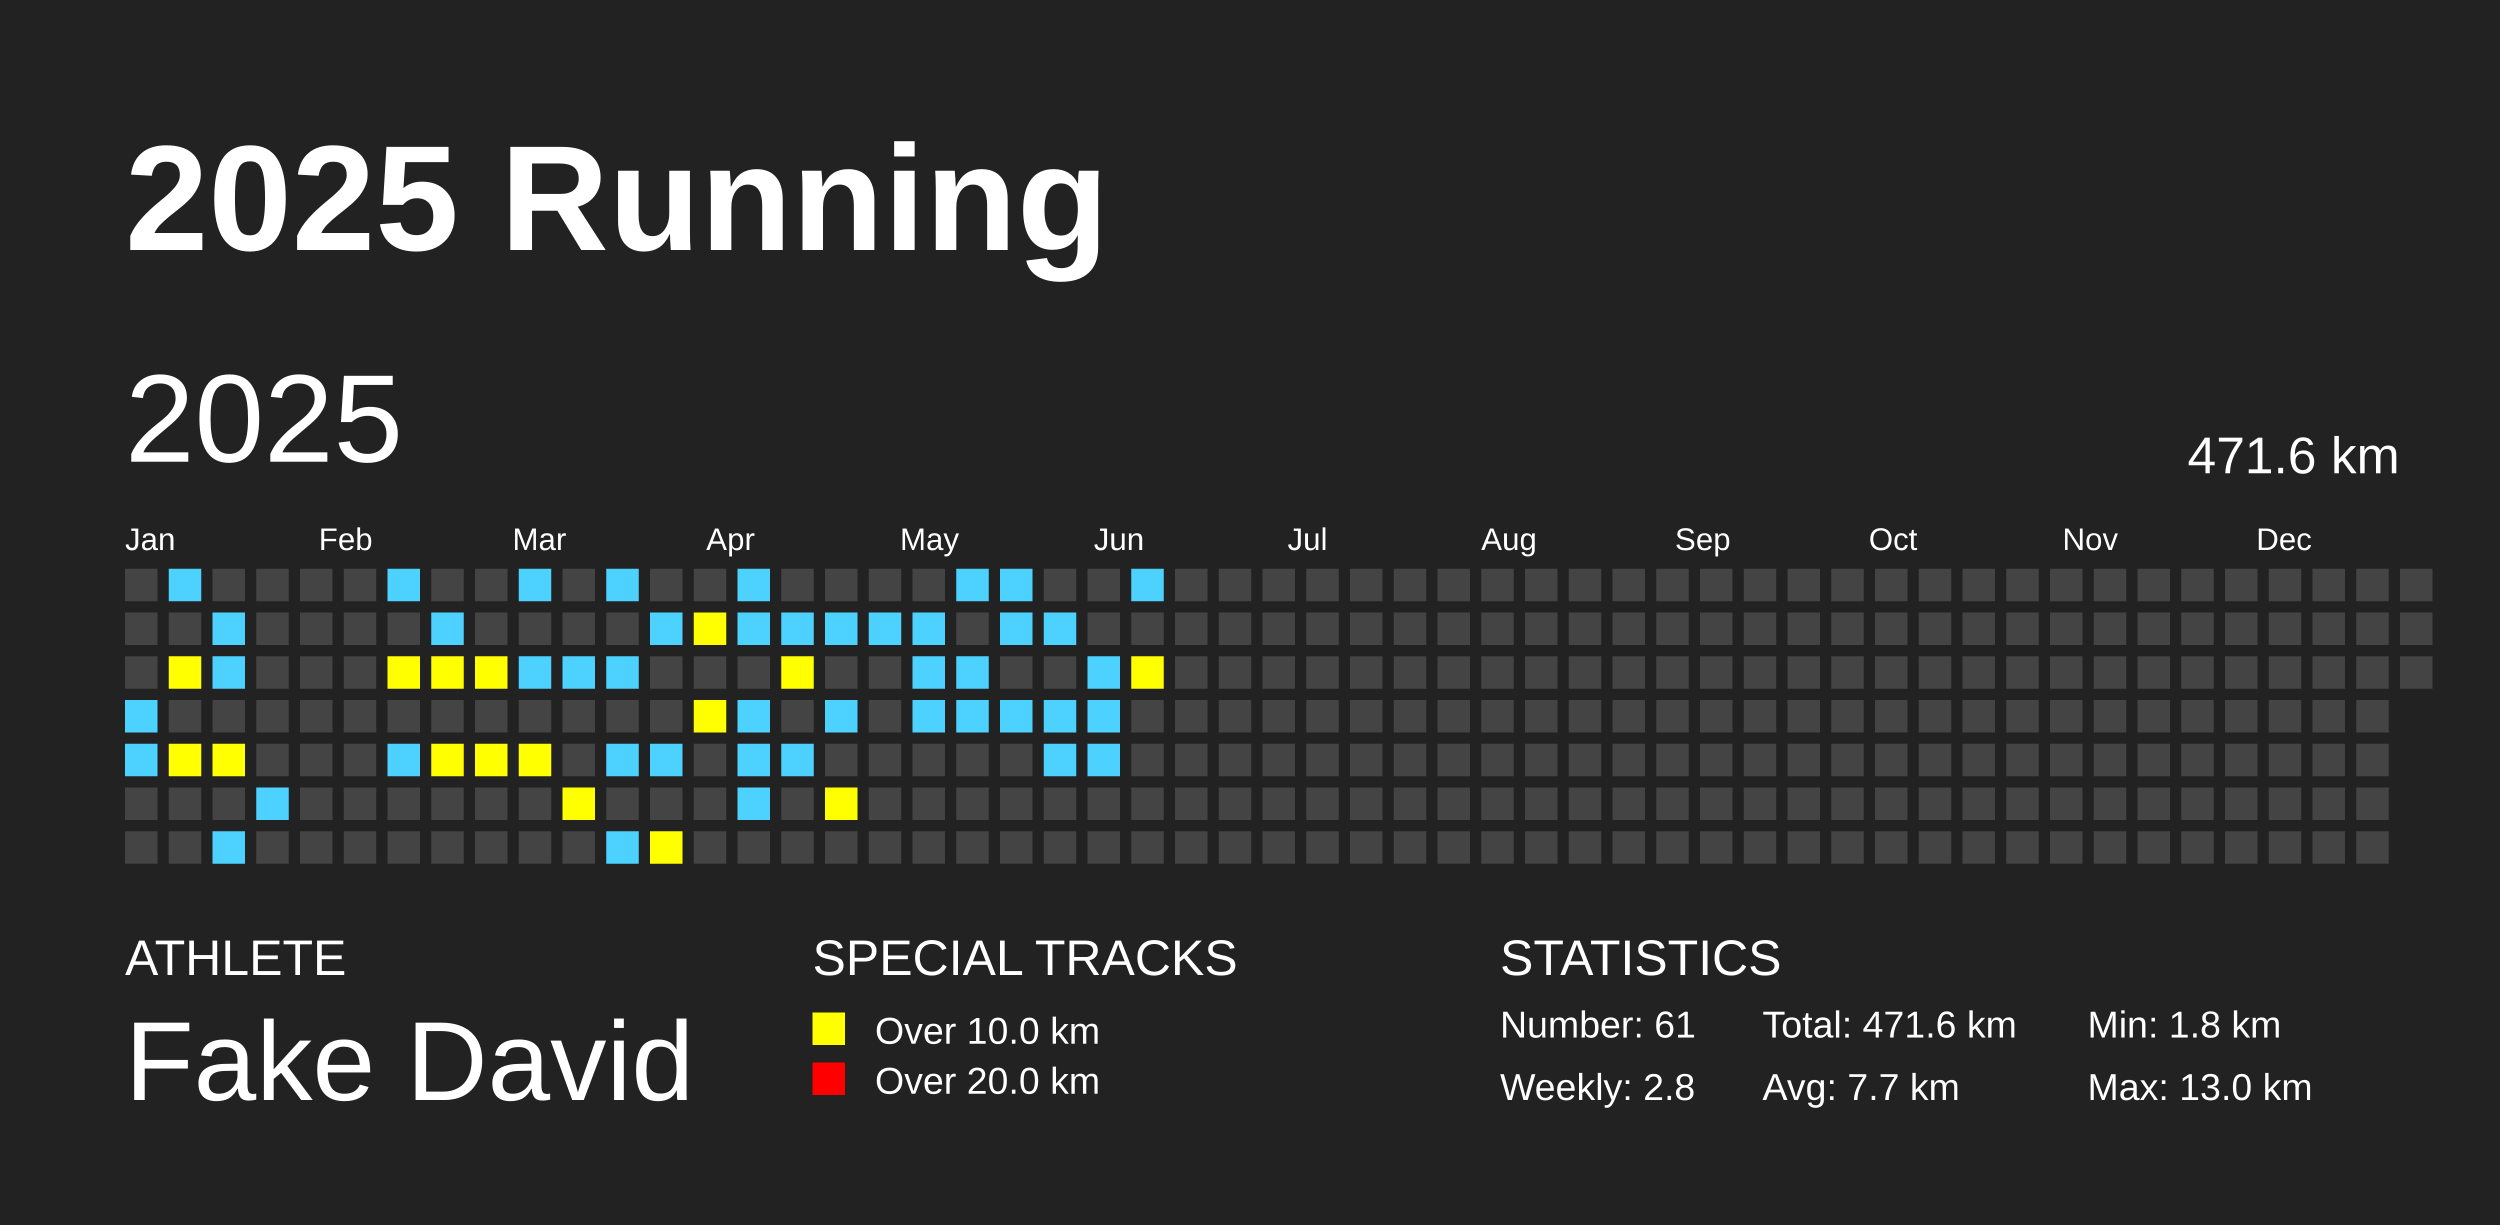
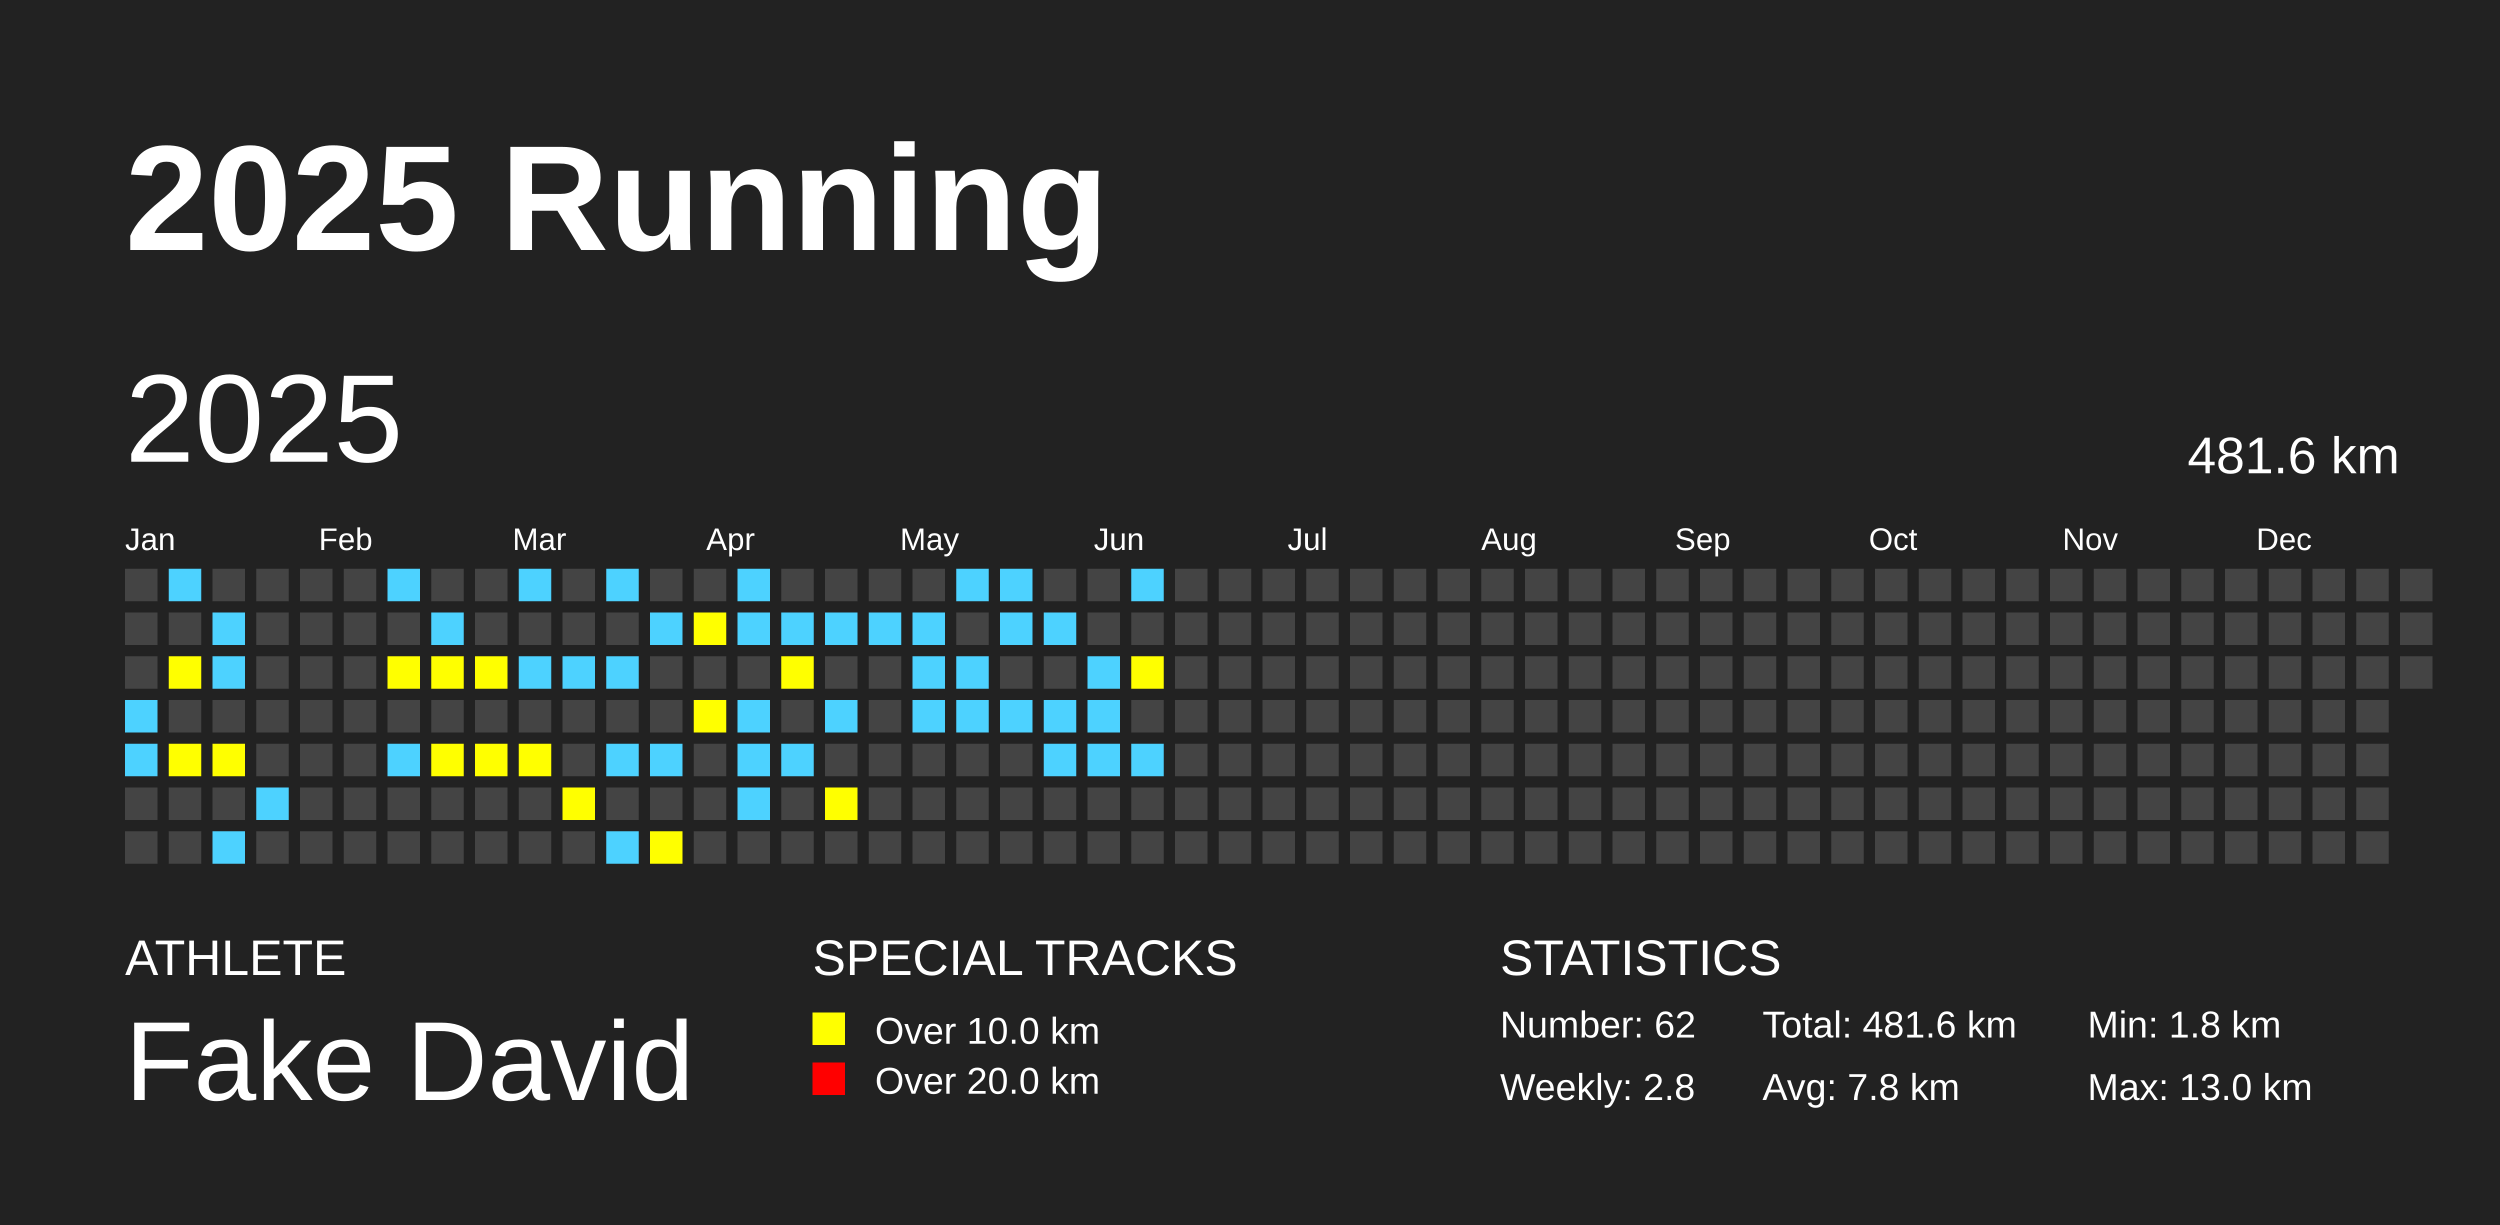
<svg xmlns="http://www.w3.org/2000/svg" baseProfile="full" height="98mm" version="1.1" viewBox="0,0,200,98" width="200mm">
  <defs />
  <rect fill="#222222" height="98" width="200" x="0" y="0" />
  <text fill="#FFFFFF" style="font-size:12px; font-family:Arial; font-weight:bold;" x="10" y="20">2025 Running</text>
  <text fill="#FFFFFF" style="font-size:4px; font-family:Arial" x="10" y="78">ATHLETE</text>
  <text fill="#FFFFFF" style="font-size:9px; font-family:Arial" x="10" y="88">Fake David</text>
  <text fill="#FFFFFF" style="font-size:4px; font-family:Arial" x="65" y="78">SPECIAL TRACKS</text>
  <rect fill="yellow" height="2.6" width="2.6" x="65" y="81" />
  <text fill="#FFFFFF" style="font-size:3px; font-family:Arial" x="70" y="83.5">Over 10.0 km</text>
  <rect fill="red" height="2.6" width="2.6" x="65" y="85" />
  <text fill="#FFFFFF" style="font-size:3px; font-family:Arial" x="70" y="87.5">Over 20.0 km</text>
  <text fill="#FFFFFF" style="font-size:4px; font-family:Arial" x="120" y="78">STATISTICS</text>
-   <text fill="#FFFFFF" style="font-size:3px; font-family:Arial" x="120" y="83">Number: 61</text>
+   <text fill="#FFFFFF" style="font-size:3px; font-family:Arial" x="120" y="83">Number: 62</text>
  <text fill="#FFFFFF" style="font-size:3px; font-family:Arial" x="120" y="88">Weekly: 2.8</text>
-   <text fill="#FFFFFF" style="font-size:3px; font-family:Arial" x="141" y="83">Total: 471.6 km</text>
-   <text fill="#FFFFFF" style="font-size:3px; font-family:Arial" x="141" y="88">Avg: 7.7 km</text>
+   <text fill="#FFFFFF" style="font-size:3px; font-family:Arial" x="141" y="83">Total: 481.6 km</text>
+   <text fill="#FFFFFF" style="font-size:3px; font-family:Arial" x="141" y="88">Avg: 7.8 km</text>
  <text fill="#FFFFFF" style="font-size:3px; font-family:Arial" x="167" y="83">Min: 1.8 km</text>
  <text fill="#FFFFFF" style="font-size:3px; font-family:Arial" x="167" y="88">Max: 13.0 km</text>
  <text dominant-baseline="hanging" fill="#FFFFFF" style="font-size:10.0px; font-family:Arial;" x="10" y="30">2025</text>
-   <text dominant-baseline="hanging" fill="#FFFFFF" style="font-size:4.125px; font-family:Arial;" x="175" y="35">471.6 km</text>
+   <text dominant-baseline="hanging" fill="#FFFFFF" style="font-size:4.125px; font-family:Arial;" x="175" y="35">481.6 km</text>
  <text fill="#FFFFFF" style="font-size:2.5px; font-family:Arial" x="10.0" y="44">Jan</text>
  <text fill="#FFFFFF" style="font-size:2.5px; font-family:Arial" x="25.5" y="44">Feb</text>
  <text fill="#FFFFFF" style="font-size:2.5px; font-family:Arial" x="41.0" y="44">Mar</text>
  <text fill="#FFFFFF" style="font-size:2.5px; font-family:Arial" x="56.5" y="44">Apr</text>
  <text fill="#FFFFFF" style="font-size:2.5px; font-family:Arial" x="72.0" y="44">May</text>
  <text fill="#FFFFFF" style="font-size:2.5px; font-family:Arial" x="87.5" y="44">Jun</text>
  <text fill="#FFFFFF" style="font-size:2.5px; font-family:Arial" x="103.0" y="44">Jul</text>
  <text fill="#FFFFFF" style="font-size:2.5px; font-family:Arial" x="118.5" y="44">Aug</text>
  <text fill="#FFFFFF" style="font-size:2.5px; font-family:Arial" x="134.0" y="44">Sep</text>
  <text fill="#FFFFFF" style="font-size:2.5px; font-family:Arial" x="149.5" y="44">Oct</text>
  <text fill="#FFFFFF" style="font-size:2.5px; font-family:Arial" x="165.0" y="44">Nov</text>
  <text fill="#FFFFFF" style="font-size:2.5px; font-family:Arial" x="180.5" y="44">Dec</text>
  <rect fill="#444444" height="2.6" width="2.6" x="10.0" y="45.5" />
  <rect fill="#444444" height="2.6" width="2.6" x="10.0" y="49.0" />
  <rect fill="#444444" height="2.6" width="2.6" x="10.0" y="52.5" />
  <rect fill="#4DD2FF" height="2.6" width="2.6" x="10.0" y="56.0" />
  <rect fill="#4DD2FF" height="2.6" width="2.6" x="10.0" y="59.5" />
  <rect fill="#444444" height="2.6" width="2.6" x="10.0" y="63.0" />
  <rect fill="#444444" height="2.6" width="2.6" x="10.0" y="66.5" />
  <rect fill="#4DD2FF" height="2.6" width="2.6" x="13.5" y="45.5" />
  <rect fill="#444444" height="2.6" width="2.6" x="13.5" y="49.0" />
  <rect fill="yellow" height="2.6" width="2.6" x="13.5" y="52.5" />
  <rect fill="#444444" height="2.6" width="2.6" x="13.5" y="56.0" />
  <rect fill="yellow" height="2.6" width="2.6" x="13.5" y="59.5" />
  <rect fill="#444444" height="2.6" width="2.6" x="13.5" y="63.0" />
  <rect fill="#444444" height="2.6" width="2.6" x="13.5" y="66.5" />
  <rect fill="#444444" height="2.6" width="2.6" x="17.0" y="45.5" />
  <rect fill="#4DD2FF" height="2.6" width="2.6" x="17.0" y="49.0" />
  <rect fill="#4DD2FF" height="2.6" width="2.6" x="17.0" y="52.5" />
  <rect fill="#444444" height="2.6" width="2.6" x="17.0" y="56.0" />
  <rect fill="yellow" height="2.6" width="2.6" x="17.0" y="59.5" />
  <rect fill="#444444" height="2.6" width="2.6" x="17.0" y="63.0" />
  <rect fill="#4DD2FF" height="2.6" width="2.6" x="17.0" y="66.5" />
  <rect fill="#444444" height="2.6" width="2.6" x="20.5" y="45.5" />
  <rect fill="#444444" height="2.6" width="2.6" x="20.5" y="49.0" />
  <rect fill="#444444" height="2.6" width="2.6" x="20.5" y="52.5" />
  <rect fill="#444444" height="2.6" width="2.6" x="20.5" y="56.0" />
  <rect fill="#444444" height="2.6" width="2.6" x="20.5" y="59.5" />
  <rect fill="#4DD2FF" height="2.6" width="2.6" x="20.5" y="63.0" />
  <rect fill="#444444" height="2.6" width="2.6" x="20.5" y="66.5" />
  <rect fill="#444444" height="2.6" width="2.6" x="24.0" y="45.5" />
  <rect fill="#444444" height="2.6" width="2.6" x="24.0" y="49.0" />
  <rect fill="#444444" height="2.6" width="2.6" x="24.0" y="52.5" />
  <rect fill="#444444" height="2.6" width="2.6" x="24.0" y="56.0" />
  <rect fill="#444444" height="2.6" width="2.6" x="24.0" y="59.5" />
  <rect fill="#444444" height="2.6" width="2.6" x="24.0" y="63.0" />
  <rect fill="#444444" height="2.6" width="2.6" x="24.0" y="66.5" />
  <rect fill="#444444" height="2.6" width="2.6" x="27.5" y="45.5" />
  <rect fill="#444444" height="2.6" width="2.6" x="27.5" y="49.0" />
  <rect fill="#444444" height="2.6" width="2.6" x="27.5" y="52.5" />
  <rect fill="#444444" height="2.6" width="2.6" x="27.5" y="56.0" />
  <rect fill="#444444" height="2.6" width="2.6" x="27.5" y="59.5" />
  <rect fill="#444444" height="2.6" width="2.6" x="27.5" y="63.0" />
  <rect fill="#444444" height="2.6" width="2.6" x="27.5" y="66.5" />
  <rect fill="#4DD2FF" height="2.6" width="2.6" x="31.0" y="45.5" />
  <rect fill="#444444" height="2.6" width="2.6" x="31.0" y="49.0" />
  <rect fill="yellow" height="2.6" width="2.6" x="31.0" y="52.5" />
  <rect fill="#444444" height="2.6" width="2.6" x="31.0" y="56.0" />
  <rect fill="#4DD2FF" height="2.6" width="2.6" x="31.0" y="59.5" />
  <rect fill="#444444" height="2.6" width="2.6" x="31.0" y="63.0" />
  <rect fill="#444444" height="2.6" width="2.6" x="31.0" y="66.5" />
  <rect fill="#444444" height="2.6" width="2.6" x="34.5" y="45.5" />
  <rect fill="#4DD2FF" height="2.6" width="2.6" x="34.5" y="49.0" />
  <rect fill="yellow" height="2.6" width="2.6" x="34.5" y="52.5" />
  <rect fill="#444444" height="2.6" width="2.6" x="34.5" y="56.0" />
  <rect fill="yellow" height="2.6" width="2.6" x="34.5" y="59.5" />
  <rect fill="#444444" height="2.6" width="2.6" x="34.5" y="63.0" />
  <rect fill="#444444" height="2.6" width="2.6" x="34.5" y="66.5" />
  <rect fill="#444444" height="2.6" width="2.6" x="38.0" y="45.5" />
  <rect fill="#444444" height="2.6" width="2.6" x="38.0" y="49.0" />
  <rect fill="yellow" height="2.6" width="2.6" x="38.0" y="52.5" />
  <rect fill="#444444" height="2.6" width="2.6" x="38.0" y="56.0" />
  <rect fill="yellow" height="2.6" width="2.6" x="38.0" y="59.5" />
  <rect fill="#444444" height="2.6" width="2.6" x="38.0" y="63.0" />
  <rect fill="#444444" height="2.6" width="2.6" x="38.0" y="66.5" />
  <rect fill="#4DD2FF" height="2.6" width="2.6" x="41.5" y="45.5" />
  <rect fill="#444444" height="2.6" width="2.6" x="41.5" y="49.0" />
  <rect fill="#4DD2FF" height="2.6" width="2.6" x="41.5" y="52.5" />
  <rect fill="#444444" height="2.6" width="2.6" x="41.5" y="56.0" />
  <rect fill="yellow" height="2.6" width="2.6" x="41.5" y="59.5" />
  <rect fill="#444444" height="2.6" width="2.6" x="41.5" y="63.0" />
  <rect fill="#444444" height="2.6" width="2.6" x="41.5" y="66.5" />
  <rect fill="#444444" height="2.6" width="2.6" x="45.0" y="45.5" />
  <rect fill="#444444" height="2.6" width="2.6" x="45.0" y="49.0" />
  <rect fill="#4DD2FF" height="2.6" width="2.6" x="45.0" y="52.5" />
  <rect fill="#444444" height="2.6" width="2.6" x="45.0" y="56.0" />
  <rect fill="#444444" height="2.6" width="2.6" x="45.0" y="59.5" />
  <rect fill="yellow" height="2.6" width="2.6" x="45.0" y="63.0" />
  <rect fill="#444444" height="2.6" width="2.6" x="45.0" y="66.5" />
  <rect fill="#4DD2FF" height="2.6" width="2.6" x="48.5" y="45.5" />
  <rect fill="#444444" height="2.6" width="2.6" x="48.5" y="49.0" />
  <rect fill="#4DD2FF" height="2.6" width="2.6" x="48.5" y="52.5" />
  <rect fill="#444444" height="2.6" width="2.6" x="48.5" y="56.0" />
  <rect fill="#4DD2FF" height="2.6" width="2.6" x="48.5" y="59.5" />
  <rect fill="#444444" height="2.6" width="2.6" x="48.5" y="63.0" />
  <rect fill="#4DD2FF" height="2.6" width="2.6" x="48.5" y="66.5" />
  <rect fill="#444444" height="2.6" width="2.6" x="52.0" y="45.5" />
  <rect fill="#4DD2FF" height="2.6" width="2.6" x="52.0" y="49.0" />
  <rect fill="#444444" height="2.6" width="2.6" x="52.0" y="52.5" />
  <rect fill="#444444" height="2.6" width="2.6" x="52.0" y="56.0" />
  <rect fill="#4DD2FF" height="2.6" width="2.6" x="52.0" y="59.5" />
  <rect fill="#444444" height="2.6" width="2.6" x="52.0" y="63.0" />
  <rect fill="yellow" height="2.6" width="2.6" x="52.0" y="66.5" />
  <rect fill="#444444" height="2.6" width="2.6" x="55.5" y="45.5" />
  <rect fill="yellow" height="2.6" width="2.6" x="55.5" y="49.0" />
  <rect fill="#444444" height="2.6" width="2.6" x="55.5" y="52.5" />
  <rect fill="yellow" height="2.6" width="2.6" x="55.5" y="56.0" />
  <rect fill="#444444" height="2.6" width="2.6" x="55.5" y="59.5" />
  <rect fill="#444444" height="2.6" width="2.6" x="55.5" y="63.0" />
  <rect fill="#444444" height="2.6" width="2.6" x="55.5" y="66.5" />
  <rect fill="#4DD2FF" height="2.6" width="2.6" x="59.0" y="45.5" />
  <rect fill="#4DD2FF" height="2.6" width="2.6" x="59.0" y="49.0" />
  <rect fill="#444444" height="2.6" width="2.6" x="59.0" y="52.5" />
  <rect fill="#4DD2FF" height="2.6" width="2.6" x="59.0" y="56.0" />
  <rect fill="#4DD2FF" height="2.6" width="2.6" x="59.0" y="59.5" />
  <rect fill="#4DD2FF" height="2.6" width="2.6" x="59.0" y="63.0" />
  <rect fill="#444444" height="2.6" width="2.6" x="59.0" y="66.5" />
  <rect fill="#444444" height="2.6" width="2.6" x="62.5" y="45.5" />
  <rect fill="#4DD2FF" height="2.6" width="2.6" x="62.5" y="49.0" />
  <rect fill="yellow" height="2.6" width="2.6" x="62.5" y="52.5" />
  <rect fill="#444444" height="2.6" width="2.6" x="62.5" y="56.0" />
  <rect fill="#4DD2FF" height="2.6" width="2.6" x="62.5" y="59.5" />
  <rect fill="#444444" height="2.6" width="2.6" x="62.5" y="63.0" />
  <rect fill="#444444" height="2.6" width="2.6" x="62.5" y="66.5" />
  <rect fill="#444444" height="2.6" width="2.6" x="66.0" y="45.5" />
  <rect fill="#4DD2FF" height="2.6" width="2.6" x="66.0" y="49.0" />
  <rect fill="#444444" height="2.6" width="2.6" x="66.0" y="52.5" />
  <rect fill="#4DD2FF" height="2.6" width="2.6" x="66.0" y="56.0" />
  <rect fill="#444444" height="2.6" width="2.6" x="66.0" y="59.5" />
  <rect fill="yellow" height="2.6" width="2.6" x="66.0" y="63.0" />
  <rect fill="#444444" height="2.6" width="2.6" x="66.0" y="66.5" />
  <rect fill="#444444" height="2.6" width="2.6" x="69.5" y="45.5" />
  <rect fill="#4DD2FF" height="2.6" width="2.6" x="69.5" y="49.0" />
  <rect fill="#444444" height="2.6" width="2.6" x="69.5" y="52.5" />
  <rect fill="#444444" height="2.6" width="2.6" x="69.5" y="56.0" />
  <rect fill="#444444" height="2.6" width="2.6" x="69.5" y="59.5" />
  <rect fill="#444444" height="2.6" width="2.6" x="69.5" y="63.0" />
  <rect fill="#444444" height="2.6" width="2.6" x="69.5" y="66.5" />
  <rect fill="#444444" height="2.6" width="2.6" x="73.0" y="45.5" />
  <rect fill="#4DD2FF" height="2.6" width="2.6" x="73.0" y="49.0" />
  <rect fill="#4DD2FF" height="2.6" width="2.6" x="73.0" y="52.5" />
  <rect fill="#4DD2FF" height="2.6" width="2.6" x="73.0" y="56.0" />
  <rect fill="#444444" height="2.6" width="2.6" x="73.0" y="59.5" />
  <rect fill="#444444" height="2.6" width="2.6" x="73.0" y="63.0" />
  <rect fill="#444444" height="2.6" width="2.6" x="73.0" y="66.5" />
  <rect fill="#4DD2FF" height="2.6" width="2.6" x="76.5" y="45.5" />
  <rect fill="#444444" height="2.6" width="2.6" x="76.5" y="49.0" />
  <rect fill="#4DD2FF" height="2.6" width="2.6" x="76.5" y="52.5" />
  <rect fill="#4DD2FF" height="2.6" width="2.6" x="76.5" y="56.0" />
  <rect fill="#444444" height="2.6" width="2.6" x="76.5" y="59.5" />
  <rect fill="#444444" height="2.6" width="2.6" x="76.5" y="63.0" />
  <rect fill="#444444" height="2.6" width="2.6" x="76.5" y="66.5" />
  <rect fill="#4DD2FF" height="2.6" width="2.6" x="80.0" y="45.5" />
  <rect fill="#4DD2FF" height="2.6" width="2.6" x="80.0" y="49.0" />
  <rect fill="#444444" height="2.6" width="2.6" x="80.0" y="52.5" />
  <rect fill="#4DD2FF" height="2.6" width="2.6" x="80.0" y="56.0" />
  <rect fill="#444444" height="2.6" width="2.6" x="80.0" y="59.5" />
  <rect fill="#444444" height="2.6" width="2.6" x="80.0" y="63.0" />
  <rect fill="#444444" height="2.6" width="2.6" x="80.0" y="66.5" />
  <rect fill="#444444" height="2.6" width="2.6" x="83.5" y="45.5" />
  <rect fill="#4DD2FF" height="2.6" width="2.6" x="83.5" y="49.0" />
  <rect fill="#444444" height="2.6" width="2.6" x="83.5" y="52.5" />
  <rect fill="#4DD2FF" height="2.6" width="2.6" x="83.5" y="56.0" />
  <rect fill="#4DD2FF" height="2.6" width="2.6" x="83.5" y="59.5" />
  <rect fill="#444444" height="2.6" width="2.6" x="83.5" y="63.0" />
  <rect fill="#444444" height="2.6" width="2.6" x="83.5" y="66.5" />
  <rect fill="#444444" height="2.6" width="2.6" x="87.0" y="45.5" />
  <rect fill="#444444" height="2.6" width="2.6" x="87.0" y="49.0" />
  <rect fill="#4DD2FF" height="2.6" width="2.6" x="87.0" y="52.5" />
  <rect fill="#4DD2FF" height="2.6" width="2.6" x="87.0" y="56.0" />
  <rect fill="#4DD2FF" height="2.6" width="2.6" x="87.0" y="59.5" />
  <rect fill="#444444" height="2.6" width="2.6" x="87.0" y="63.0" />
  <rect fill="#444444" height="2.6" width="2.6" x="87.0" y="66.5" />
  <rect fill="#4DD2FF" height="2.6" width="2.6" x="90.5" y="45.5" />
  <rect fill="#444444" height="2.6" width="2.6" x="90.5" y="49.0" />
  <rect fill="yellow" height="2.6" width="2.6" x="90.5" y="52.5" />
  <rect fill="#444444" height="2.6" width="2.6" x="90.5" y="56.0" />
-   <rect fill="#444444" height="2.6" width="2.6" x="90.5" y="59.5" />
+   <rect fill="#4DD2FF" height="2.6" width="2.6" x="90.5" y="59.5" />
  <rect fill="#444444" height="2.6" width="2.6" x="90.5" y="63.0" />
  <rect fill="#444444" height="2.6" width="2.6" x="90.5" y="66.5" />
  <rect fill="#444444" height="2.6" width="2.6" x="94.0" y="45.5" />
  <rect fill="#444444" height="2.6" width="2.6" x="94.0" y="49.0" />
  <rect fill="#444444" height="2.6" width="2.6" x="94.0" y="52.5" />
  <rect fill="#444444" height="2.6" width="2.6" x="94.0" y="56.0" />
  <rect fill="#444444" height="2.6" width="2.6" x="94.0" y="59.5" />
  <rect fill="#444444" height="2.6" width="2.6" x="94.0" y="63.0" />
  <rect fill="#444444" height="2.6" width="2.6" x="94.0" y="66.5" />
  <rect fill="#444444" height="2.6" width="2.6" x="97.5" y="45.5" />
  <rect fill="#444444" height="2.6" width="2.6" x="97.5" y="49.0" />
  <rect fill="#444444" height="2.6" width="2.6" x="97.5" y="52.5" />
  <rect fill="#444444" height="2.6" width="2.6" x="97.5" y="56.0" />
  <rect fill="#444444" height="2.6" width="2.6" x="97.5" y="59.5" />
  <rect fill="#444444" height="2.6" width="2.6" x="97.5" y="63.0" />
  <rect fill="#444444" height="2.6" width="2.6" x="97.5" y="66.5" />
  <rect fill="#444444" height="2.6" width="2.6" x="101.0" y="45.5" />
  <rect fill="#444444" height="2.6" width="2.6" x="101.0" y="49.0" />
  <rect fill="#444444" height="2.6" width="2.6" x="101.0" y="52.5" />
  <rect fill="#444444" height="2.6" width="2.6" x="101.0" y="56.0" />
  <rect fill="#444444" height="2.6" width="2.6" x="101.0" y="59.5" />
  <rect fill="#444444" height="2.6" width="2.6" x="101.0" y="63.0" />
  <rect fill="#444444" height="2.6" width="2.6" x="101.0" y="66.5" />
  <rect fill="#444444" height="2.6" width="2.6" x="104.5" y="45.5" />
  <rect fill="#444444" height="2.6" width="2.6" x="104.5" y="49.0" />
  <rect fill="#444444" height="2.6" width="2.6" x="104.5" y="52.5" />
  <rect fill="#444444" height="2.6" width="2.6" x="104.5" y="56.0" />
  <rect fill="#444444" height="2.6" width="2.6" x="104.5" y="59.5" />
  <rect fill="#444444" height="2.6" width="2.6" x="104.5" y="63.0" />
  <rect fill="#444444" height="2.6" width="2.6" x="104.5" y="66.5" />
  <rect fill="#444444" height="2.6" width="2.6" x="108.0" y="45.5" />
  <rect fill="#444444" height="2.6" width="2.6" x="108.0" y="49.0" />
  <rect fill="#444444" height="2.6" width="2.6" x="108.0" y="52.5" />
  <rect fill="#444444" height="2.6" width="2.6" x="108.0" y="56.0" />
  <rect fill="#444444" height="2.6" width="2.6" x="108.0" y="59.5" />
  <rect fill="#444444" height="2.6" width="2.6" x="108.0" y="63.0" />
  <rect fill="#444444" height="2.6" width="2.6" x="108.0" y="66.5" />
  <rect fill="#444444" height="2.6" width="2.6" x="111.5" y="45.5" />
  <rect fill="#444444" height="2.6" width="2.6" x="111.5" y="49.0" />
  <rect fill="#444444" height="2.6" width="2.6" x="111.5" y="52.5" />
  <rect fill="#444444" height="2.6" width="2.6" x="111.5" y="56.0" />
  <rect fill="#444444" height="2.6" width="2.6" x="111.5" y="59.5" />
  <rect fill="#444444" height="2.6" width="2.6" x="111.5" y="63.0" />
  <rect fill="#444444" height="2.6" width="2.6" x="111.5" y="66.5" />
  <rect fill="#444444" height="2.6" width="2.6" x="115.0" y="45.5" />
  <rect fill="#444444" height="2.6" width="2.6" x="115.0" y="49.0" />
  <rect fill="#444444" height="2.6" width="2.6" x="115.0" y="52.5" />
  <rect fill="#444444" height="2.6" width="2.6" x="115.0" y="56.0" />
  <rect fill="#444444" height="2.6" width="2.6" x="115.0" y="59.5" />
  <rect fill="#444444" height="2.6" width="2.6" x="115.0" y="63.0" />
  <rect fill="#444444" height="2.6" width="2.6" x="115.0" y="66.5" />
  <rect fill="#444444" height="2.6" width="2.6" x="118.5" y="45.5" />
  <rect fill="#444444" height="2.6" width="2.6" x="118.5" y="49.0" />
  <rect fill="#444444" height="2.6" width="2.6" x="118.5" y="52.5" />
  <rect fill="#444444" height="2.6" width="2.6" x="118.5" y="56.0" />
  <rect fill="#444444" height="2.6" width="2.6" x="118.5" y="59.5" />
  <rect fill="#444444" height="2.6" width="2.6" x="118.5" y="63.0" />
  <rect fill="#444444" height="2.6" width="2.6" x="118.5" y="66.5" />
  <rect fill="#444444" height="2.6" width="2.6" x="122.0" y="45.5" />
  <rect fill="#444444" height="2.6" width="2.6" x="122.0" y="49.0" />
  <rect fill="#444444" height="2.6" width="2.6" x="122.0" y="52.5" />
  <rect fill="#444444" height="2.6" width="2.6" x="122.0" y="56.0" />
  <rect fill="#444444" height="2.6" width="2.6" x="122.0" y="59.5" />
  <rect fill="#444444" height="2.6" width="2.6" x="122.0" y="63.0" />
  <rect fill="#444444" height="2.6" width="2.6" x="122.0" y="66.5" />
  <rect fill="#444444" height="2.6" width="2.6" x="125.5" y="45.5" />
  <rect fill="#444444" height="2.6" width="2.6" x="125.5" y="49.0" />
  <rect fill="#444444" height="2.6" width="2.6" x="125.5" y="52.5" />
  <rect fill="#444444" height="2.6" width="2.6" x="125.5" y="56.0" />
  <rect fill="#444444" height="2.6" width="2.6" x="125.5" y="59.5" />
  <rect fill="#444444" height="2.6" width="2.6" x="125.5" y="63.0" />
  <rect fill="#444444" height="2.6" width="2.6" x="125.5" y="66.5" />
  <rect fill="#444444" height="2.6" width="2.6" x="129.0" y="45.5" />
  <rect fill="#444444" height="2.6" width="2.6" x="129.0" y="49.0" />
  <rect fill="#444444" height="2.6" width="2.6" x="129.0" y="52.5" />
  <rect fill="#444444" height="2.6" width="2.6" x="129.0" y="56.0" />
  <rect fill="#444444" height="2.6" width="2.6" x="129.0" y="59.5" />
  <rect fill="#444444" height="2.6" width="2.6" x="129.0" y="63.0" />
  <rect fill="#444444" height="2.6" width="2.6" x="129.0" y="66.5" />
  <rect fill="#444444" height="2.6" width="2.6" x="132.5" y="45.5" />
  <rect fill="#444444" height="2.6" width="2.6" x="132.5" y="49.0" />
  <rect fill="#444444" height="2.6" width="2.6" x="132.5" y="52.5" />
  <rect fill="#444444" height="2.6" width="2.6" x="132.5" y="56.0" />
  <rect fill="#444444" height="2.6" width="2.6" x="132.5" y="59.5" />
  <rect fill="#444444" height="2.6" width="2.6" x="132.5" y="63.0" />
  <rect fill="#444444" height="2.6" width="2.6" x="132.5" y="66.5" />
  <rect fill="#444444" height="2.6" width="2.6" x="136.0" y="45.5" />
  <rect fill="#444444" height="2.6" width="2.6" x="136.0" y="49.0" />
  <rect fill="#444444" height="2.6" width="2.6" x="136.0" y="52.5" />
  <rect fill="#444444" height="2.6" width="2.6" x="136.0" y="56.0" />
  <rect fill="#444444" height="2.6" width="2.6" x="136.0" y="59.5" />
  <rect fill="#444444" height="2.6" width="2.6" x="136.0" y="63.0" />
  <rect fill="#444444" height="2.6" width="2.6" x="136.0" y="66.5" />
  <rect fill="#444444" height="2.6" width="2.6" x="139.5" y="45.5" />
  <rect fill="#444444" height="2.6" width="2.6" x="139.5" y="49.0" />
  <rect fill="#444444" height="2.6" width="2.6" x="139.5" y="52.5" />
  <rect fill="#444444" height="2.6" width="2.6" x="139.5" y="56.0" />
  <rect fill="#444444" height="2.6" width="2.6" x="139.5" y="59.5" />
  <rect fill="#444444" height="2.6" width="2.6" x="139.5" y="63.0" />
  <rect fill="#444444" height="2.6" width="2.6" x="139.5" y="66.5" />
  <rect fill="#444444" height="2.6" width="2.6" x="143.0" y="45.5" />
  <rect fill="#444444" height="2.6" width="2.6" x="143.0" y="49.0" />
  <rect fill="#444444" height="2.6" width="2.6" x="143.0" y="52.5" />
  <rect fill="#444444" height="2.6" width="2.6" x="143.0" y="56.0" />
  <rect fill="#444444" height="2.6" width="2.6" x="143.0" y="59.5" />
  <rect fill="#444444" height="2.6" width="2.6" x="143.0" y="63.0" />
  <rect fill="#444444" height="2.6" width="2.6" x="143.0" y="66.5" />
  <rect fill="#444444" height="2.6" width="2.6" x="146.5" y="45.5" />
  <rect fill="#444444" height="2.6" width="2.6" x="146.5" y="49.0" />
  <rect fill="#444444" height="2.6" width="2.6" x="146.5" y="52.5" />
  <rect fill="#444444" height="2.6" width="2.6" x="146.5" y="56.0" />
  <rect fill="#444444" height="2.6" width="2.6" x="146.5" y="59.5" />
  <rect fill="#444444" height="2.6" width="2.6" x="146.5" y="63.0" />
  <rect fill="#444444" height="2.6" width="2.6" x="146.5" y="66.5" />
  <rect fill="#444444" height="2.6" width="2.6" x="150.0" y="45.5" />
  <rect fill="#444444" height="2.6" width="2.6" x="150.0" y="49.0" />
  <rect fill="#444444" height="2.6" width="2.6" x="150.0" y="52.5" />
  <rect fill="#444444" height="2.6" width="2.6" x="150.0" y="56.0" />
  <rect fill="#444444" height="2.6" width="2.6" x="150.0" y="59.5" />
  <rect fill="#444444" height="2.6" width="2.6" x="150.0" y="63.0" />
  <rect fill="#444444" height="2.6" width="2.6" x="150.0" y="66.5" />
  <rect fill="#444444" height="2.6" width="2.6" x="153.5" y="45.5" />
  <rect fill="#444444" height="2.6" width="2.6" x="153.5" y="49.0" />
  <rect fill="#444444" height="2.6" width="2.6" x="153.5" y="52.5" />
  <rect fill="#444444" height="2.6" width="2.6" x="153.5" y="56.0" />
  <rect fill="#444444" height="2.6" width="2.6" x="153.5" y="59.5" />
  <rect fill="#444444" height="2.6" width="2.6" x="153.5" y="63.0" />
  <rect fill="#444444" height="2.6" width="2.6" x="153.5" y="66.5" />
  <rect fill="#444444" height="2.6" width="2.6" x="157.0" y="45.5" />
  <rect fill="#444444" height="2.6" width="2.6" x="157.0" y="49.0" />
  <rect fill="#444444" height="2.6" width="2.6" x="157.0" y="52.5" />
  <rect fill="#444444" height="2.6" width="2.6" x="157.0" y="56.0" />
  <rect fill="#444444" height="2.6" width="2.6" x="157.0" y="59.5" />
  <rect fill="#444444" height="2.6" width="2.6" x="157.0" y="63.0" />
  <rect fill="#444444" height="2.6" width="2.6" x="157.0" y="66.5" />
  <rect fill="#444444" height="2.6" width="2.6" x="160.5" y="45.5" />
  <rect fill="#444444" height="2.6" width="2.6" x="160.5" y="49.0" />
  <rect fill="#444444" height="2.6" width="2.6" x="160.5" y="52.5" />
  <rect fill="#444444" height="2.6" width="2.6" x="160.5" y="56.0" />
  <rect fill="#444444" height="2.6" width="2.6" x="160.5" y="59.5" />
  <rect fill="#444444" height="2.6" width="2.6" x="160.5" y="63.0" />
  <rect fill="#444444" height="2.6" width="2.6" x="160.5" y="66.5" />
  <rect fill="#444444" height="2.6" width="2.6" x="164.0" y="45.5" />
  <rect fill="#444444" height="2.6" width="2.6" x="164.0" y="49.0" />
  <rect fill="#444444" height="2.6" width="2.6" x="164.0" y="52.5" />
  <rect fill="#444444" height="2.6" width="2.6" x="164.0" y="56.0" />
  <rect fill="#444444" height="2.6" width="2.6" x="164.0" y="59.5" />
  <rect fill="#444444" height="2.6" width="2.6" x="164.0" y="63.0" />
  <rect fill="#444444" height="2.6" width="2.6" x="164.0" y="66.5" />
  <rect fill="#444444" height="2.6" width="2.6" x="167.5" y="45.5" />
  <rect fill="#444444" height="2.6" width="2.6" x="167.5" y="49.0" />
  <rect fill="#444444" height="2.6" width="2.6" x="167.5" y="52.5" />
  <rect fill="#444444" height="2.6" width="2.6" x="167.5" y="56.0" />
  <rect fill="#444444" height="2.6" width="2.6" x="167.5" y="59.5" />
  <rect fill="#444444" height="2.6" width="2.6" x="167.5" y="63.0" />
  <rect fill="#444444" height="2.6" width="2.6" x="167.5" y="66.5" />
  <rect fill="#444444" height="2.6" width="2.6" x="171.0" y="45.5" />
  <rect fill="#444444" height="2.6" width="2.6" x="171.0" y="49.0" />
  <rect fill="#444444" height="2.6" width="2.6" x="171.0" y="52.5" />
  <rect fill="#444444" height="2.6" width="2.6" x="171.0" y="56.0" />
  <rect fill="#444444" height="2.6" width="2.6" x="171.0" y="59.5" />
  <rect fill="#444444" height="2.6" width="2.6" x="171.0" y="63.0" />
  <rect fill="#444444" height="2.6" width="2.6" x="171.0" y="66.5" />
  <rect fill="#444444" height="2.6" width="2.6" x="174.5" y="45.5" />
  <rect fill="#444444" height="2.6" width="2.6" x="174.5" y="49.0" />
  <rect fill="#444444" height="2.6" width="2.6" x="174.5" y="52.5" />
  <rect fill="#444444" height="2.6" width="2.6" x="174.5" y="56.0" />
  <rect fill="#444444" height="2.6" width="2.6" x="174.5" y="59.5" />
  <rect fill="#444444" height="2.6" width="2.6" x="174.5" y="63.0" />
  <rect fill="#444444" height="2.6" width="2.6" x="174.5" y="66.5" />
  <rect fill="#444444" height="2.6" width="2.6" x="178.0" y="45.5" />
  <rect fill="#444444" height="2.6" width="2.6" x="178.0" y="49.0" />
  <rect fill="#444444" height="2.6" width="2.6" x="178.0" y="52.5" />
  <rect fill="#444444" height="2.6" width="2.6" x="178.0" y="56.0" />
  <rect fill="#444444" height="2.6" width="2.6" x="178.0" y="59.5" />
  <rect fill="#444444" height="2.6" width="2.6" x="178.0" y="63.0" />
  <rect fill="#444444" height="2.6" width="2.6" x="178.0" y="66.5" />
  <rect fill="#444444" height="2.6" width="2.6" x="181.5" y="45.5" />
  <rect fill="#444444" height="2.6" width="2.6" x="181.5" y="49.0" />
  <rect fill="#444444" height="2.6" width="2.6" x="181.5" y="52.5" />
  <rect fill="#444444" height="2.6" width="2.6" x="181.5" y="56.0" />
  <rect fill="#444444" height="2.6" width="2.6" x="181.5" y="59.5" />
  <rect fill="#444444" height="2.6" width="2.6" x="181.5" y="63.0" />
  <rect fill="#444444" height="2.6" width="2.6" x="181.5" y="66.5" />
  <rect fill="#444444" height="2.6" width="2.6" x="185.0" y="45.5" />
  <rect fill="#444444" height="2.6" width="2.6" x="185.0" y="49.0" />
  <rect fill="#444444" height="2.6" width="2.6" x="185.0" y="52.5" />
  <rect fill="#444444" height="2.6" width="2.6" x="185.0" y="56.0" />
  <rect fill="#444444" height="2.6" width="2.6" x="185.0" y="59.5" />
  <rect fill="#444444" height="2.6" width="2.6" x="185.0" y="63.0" />
  <rect fill="#444444" height="2.6" width="2.6" x="185.0" y="66.5" />
  <rect fill="#444444" height="2.6" width="2.6" x="188.5" y="45.5" />
  <rect fill="#444444" height="2.6" width="2.6" x="188.5" y="49.0" />
  <rect fill="#444444" height="2.6" width="2.6" x="188.5" y="52.5" />
  <rect fill="#444444" height="2.6" width="2.6" x="188.5" y="56.0" />
  <rect fill="#444444" height="2.6" width="2.6" x="188.5" y="59.5" />
  <rect fill="#444444" height="2.6" width="2.6" x="188.5" y="63.0" />
  <rect fill="#444444" height="2.6" width="2.6" x="188.5" y="66.5" />
  <rect fill="#444444" height="2.6" width="2.6" x="192.0" y="45.5" />
  <rect fill="#444444" height="2.6" width="2.6" x="192.0" y="49.0" />
  <rect fill="#444444" height="2.6" width="2.6" x="192.0" y="52.5" />
</svg>
